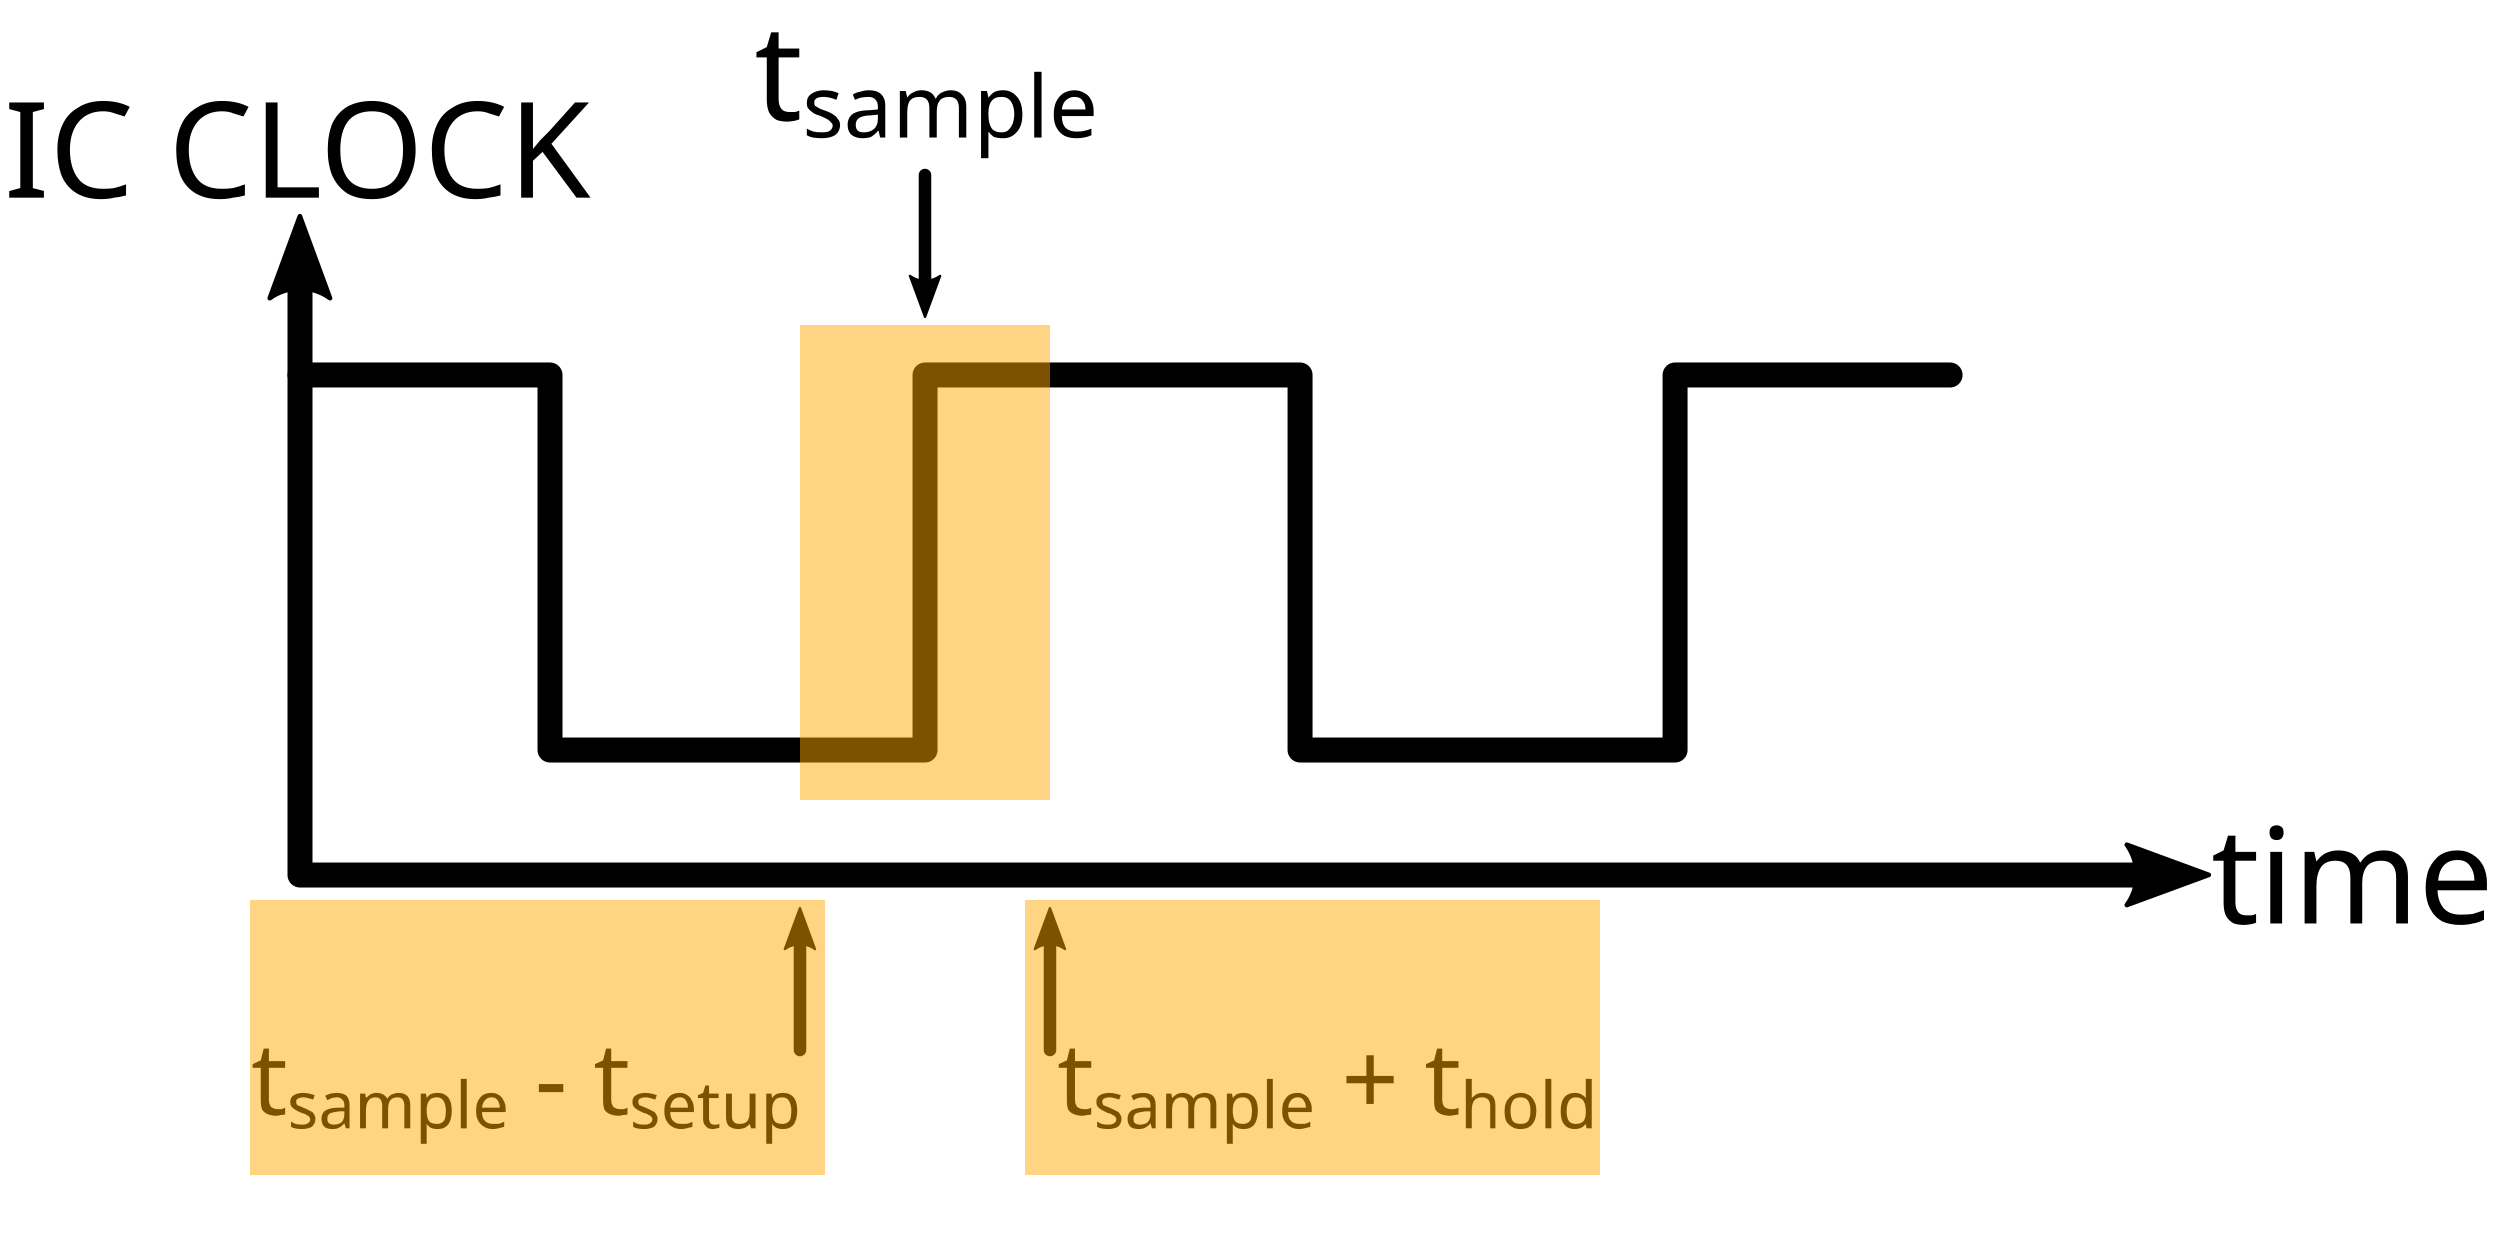
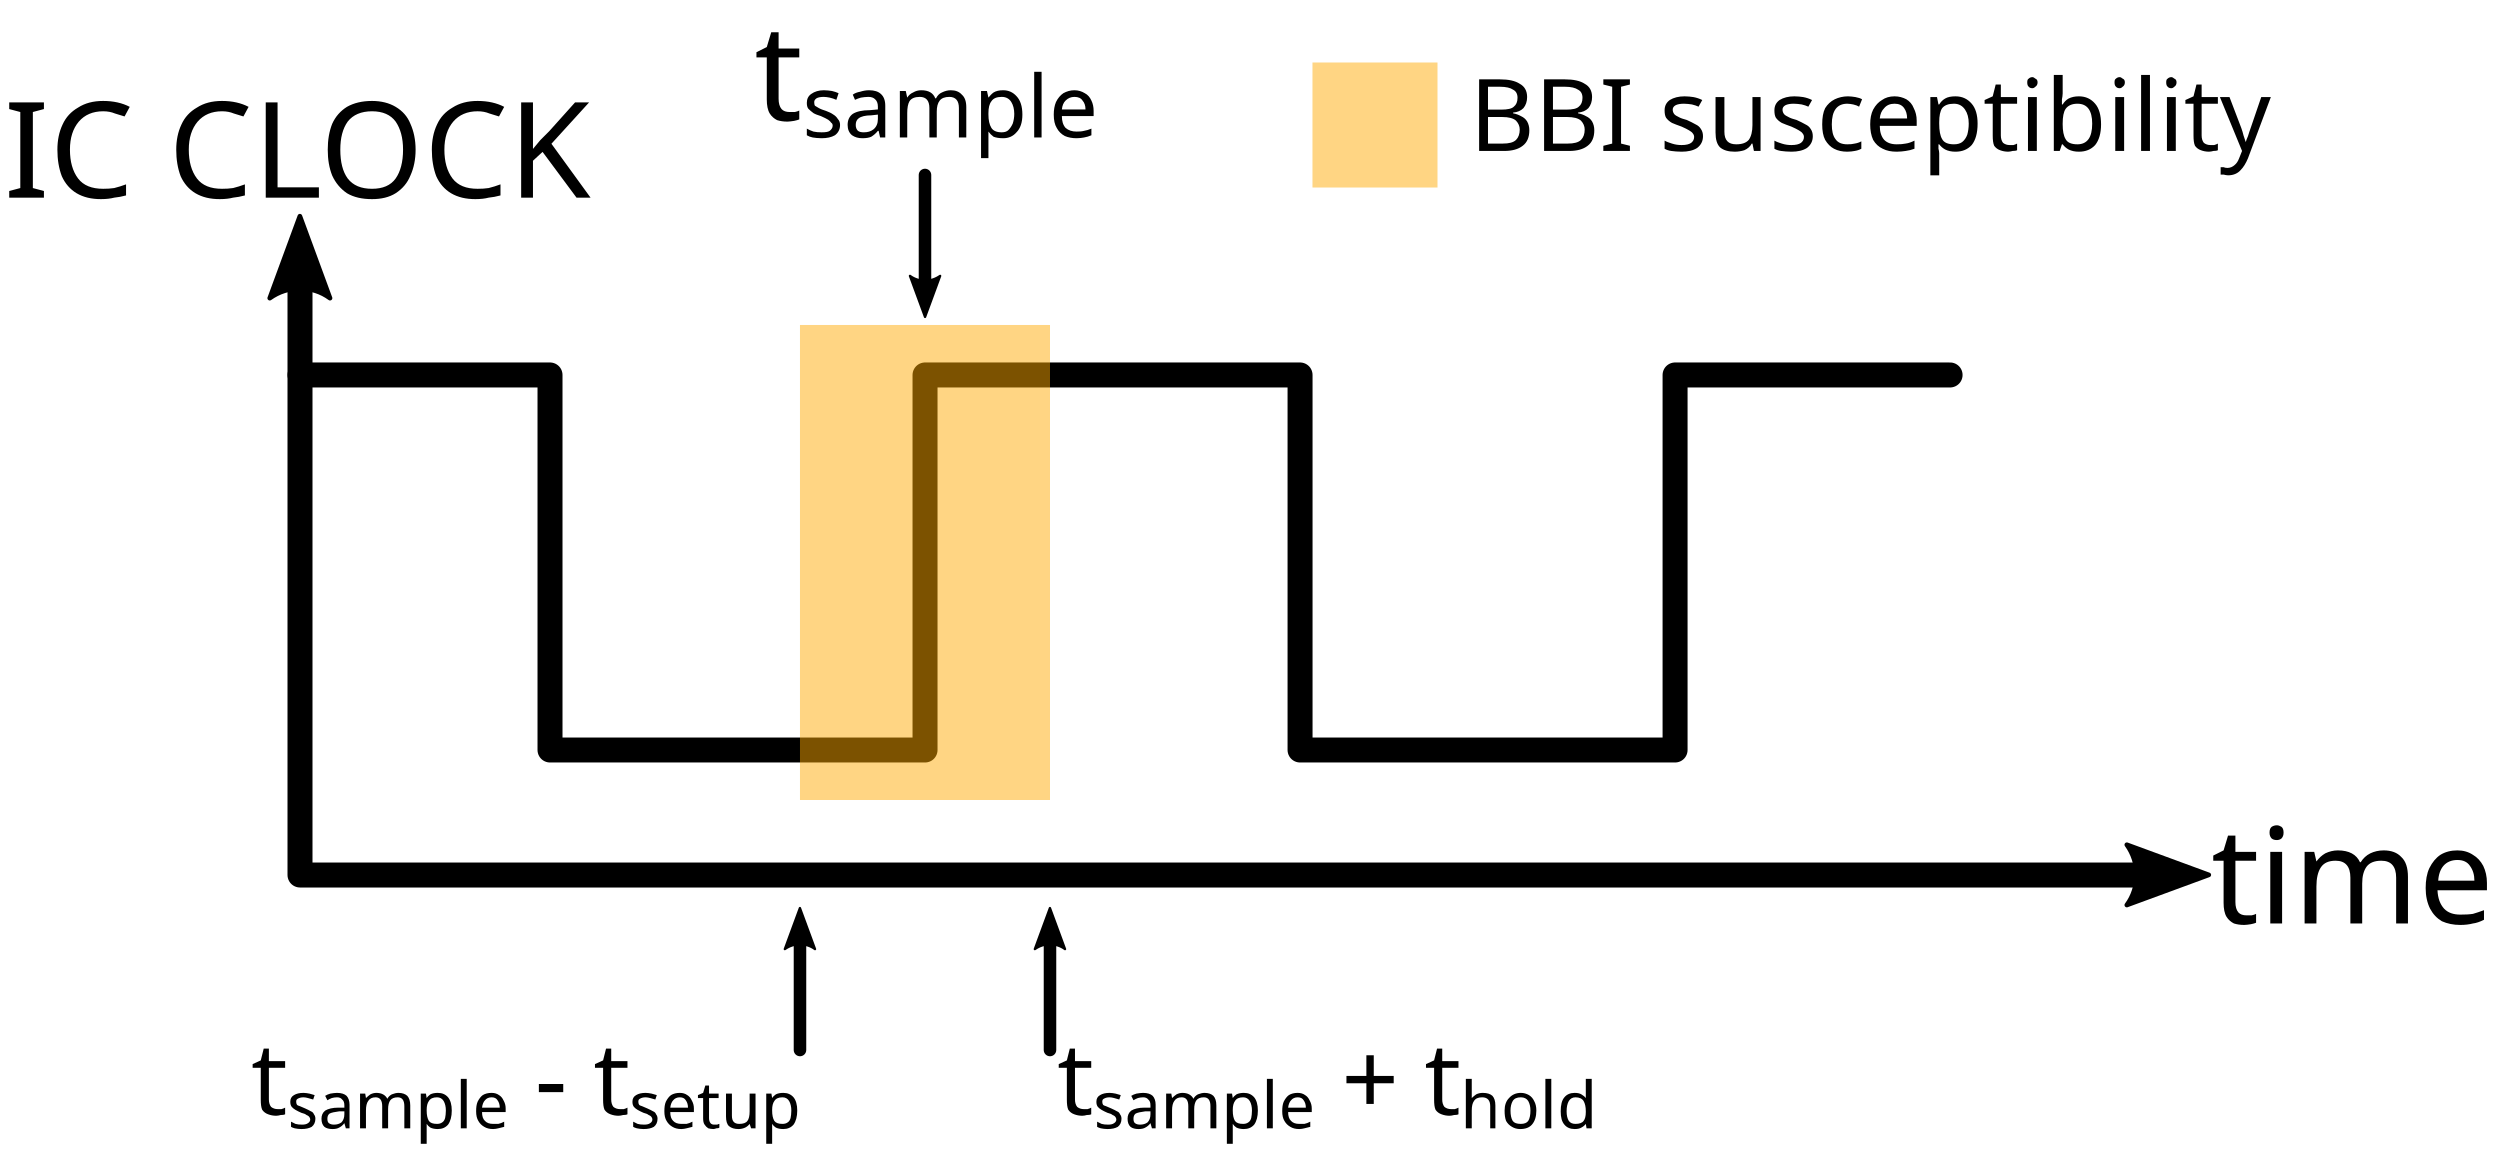
- <svg xmlns="http://www.w3.org/2000/svg" width="200" height="100" viewBox="0 0 52.917 26.458" version="1.1" id="svg5">
+ <svg xmlns="http://www.w3.org/2000/svg" width="200" height="94" viewBox="0 0 52.917 24.871" version="1.1" id="svg5">
  <defs id="defs2">
-     <marker style="overflow:visible" id="marker8278" refX="0.0" refY="0.0" orient="auto">
-       <path transform="scale(0.3) translate(-2.3,0)" d="M 8.719,4.034 L -2.207,0.016 L 8.719,-4.002 C 6.973,-1.63 6.983,1.616 8.719,4.034 z " style="stroke:context-stroke;fill-rule:evenodd;fill:context-stroke;stroke-width:0.625;stroke-linejoin:round" id="path8276" />
+     <marker style="overflow:visible" id="marker8278" refX="0" refY="0" orient="auto">
+       <path transform="matrix(0.3,0,0,0.3,-0.69,0)" d="M 8.719,4.034 -2.207,0.016 8.719,-4.002 c -1.745,2.372 -1.735,5.617 -6e-7,8.035 z" style="fill:context-stroke;fill-rule:evenodd;stroke:context-stroke;stroke-width:0.625;stroke-linejoin:round" id="path8276" />
    </marker>
-     <marker style="overflow:visible" id="marker8278_Fnone_S-000000" refX="0.0" refY="0.0" orient="auto">
-       <path transform="scale(0.3) translate(-2.3,0)" d="M 8.719,4.034 L -2.207,0.016 L 8.719,-4.002 C 6.973,-1.63 6.983,1.616 8.719,4.034 z " style="stroke:#000000;fill-rule:evenodd;fill:#000000;stroke-width:0.625;stroke-linejoin:round" id="path1504" />
+     <marker style="overflow:visible" id="marker8278_Fnone_S-000000" refX="0" refY="0" orient="auto">
+       <path transform="matrix(0.3,0,0,0.3,-0.69,0)" d="M 8.719,4.034 -2.207,0.016 8.719,-4.002 c -1.745,2.372 -1.735,5.617 -6e-7,8.035 z" style="fill:#000000;fill-rule:evenodd;stroke:#000000;stroke-width:0.625;stroke-linejoin:round" id="path1504" />
    </marker>
-     <marker style="overflow:visible;" id="Arrow2Send" refX="0.0" refY="0.0" orient="auto">
-       <path transform="scale(0.3) rotate(180) translate(-2.3,0)" d="M 8.719,4.034 L -2.207,0.016 L 8.719,-4.002 C 6.973,-1.63 6.983,1.616 8.719,4.034 z " style="stroke:context-stroke;fill-rule:evenodd;fill:context-stroke;stroke-width:0.625;stroke-linejoin:round;" id="path3211" />
+     <marker style="overflow:visible" id="Arrow2Send" refX="0" refY="0" orient="auto">
+       <path transform="matrix(-0.3,0,0,-0.3,0.69,0)" d="M 8.719,4.034 -2.207,0.016 8.719,-4.002 c -1.745,2.372 -1.735,5.617 -6e-7,8.035 z" style="fill:context-stroke;fill-rule:evenodd;stroke:context-stroke;stroke-width:0.625;stroke-linejoin:round" id="path3211" />
    </marker>
-     <marker style="overflow:visible;" id="Arrow2Send_Fnone_S-000000" refX="0.0" refY="0.0" orient="auto">
-       <path transform="scale(0.3) rotate(180) translate(-2.3,0)" d="M 8.719,4.034 L -2.207,0.016 L 8.719,-4.002 C 6.973,-1.63 6.983,1.616 8.719,4.034 z " style="stroke:#000000;fill-rule:evenodd;fill:#000000;stroke-width:0.625;stroke-linejoin:round" id="path1507" />
+     <marker style="overflow:visible" id="Arrow2Send_Fnone_S-000000" refX="0" refY="0" orient="auto">
+       <path transform="matrix(-0.3,0,0,-0.3,0.69,0)" d="M 8.719,4.034 -2.207,0.016 8.719,-4.002 c -1.745,2.372 -1.735,5.617 -6e-7,8.035 z" style="fill:#000000;fill-rule:evenodd;stroke:#000000;stroke-width:0.625;stroke-linejoin:round" id="path1507" />
    </marker>
-     <marker style="overflow:visible" id="Arrow2Sstart" refX="0.0" refY="0.0" orient="auto">
-       <path transform="scale(0.3) translate(-2.3,0)" d="M 8.719,4.034 L -2.207,0.016 L 8.719,-4.002 C 6.973,-1.63 6.983,1.616 8.719,4.034 z " style="stroke:context-stroke;fill-rule:evenodd;fill:context-stroke;stroke-width:0.625;stroke-linejoin:round" id="path3208" />
+     <marker style="overflow:visible" id="Arrow2Sstart" refX="0" refY="0" orient="auto">
+       <path transform="matrix(0.3,0,0,0.3,-0.69,0)" d="M 8.719,4.034 -2.207,0.016 8.719,-4.002 c -1.745,2.372 -1.735,5.617 -6e-7,8.035 z" style="fill:context-stroke;fill-rule:evenodd;stroke:context-stroke;stroke-width:0.625;stroke-linejoin:round" id="path3208" />
    </marker>
-     <marker style="overflow:visible" id="Arrow2Sstart_Fnone_S-000000" refX="0.0" refY="0.0" orient="auto">
-       <path transform="scale(0.3) translate(-2.3,0)" d="M 8.719,4.034 L -2.207,0.016 L 8.719,-4.002 C 6.973,-1.63 6.983,1.616 8.719,4.034 z " style="stroke:#000000;fill-rule:evenodd;fill:#000000;stroke-width:0.625;stroke-linejoin:round" id="path1510" />
+     <marker style="overflow:visible" id="Arrow2Sstart_Fnone_S-000000" refX="0" refY="0" orient="auto">
+       <path transform="matrix(0.3,0,0,0.3,-0.69,0)" d="M 8.719,4.034 -2.207,0.016 8.719,-4.002 c -1.745,2.372 -1.735,5.617 -6e-7,8.035 z" style="fill:#000000;fill-rule:evenodd;stroke:#000000;stroke-width:0.625;stroke-linejoin:round" id="path1510" />
    </marker>
-     <marker style="overflow:visible" id="Arrow1Sstart" refX="0.0" refY="0.0" orient="auto">
-       <path transform="scale(0.2) translate(6,0)" style="fill-rule:evenodd;fill:context-stroke;stroke:context-stroke;stroke-width:1.0pt" d="M 0.0,0.0 L 5.0,-5.0 L -12.5,0.0 L 5.0,5.0 L 0.0,0.0 z " id="path3190" />
+     <marker style="overflow:visible" id="Arrow1Sstart" refX="0" refY="0" orient="auto">
+       <path transform="matrix(0.2,0,0,0.2,1.2,0)" style="fill:context-stroke;fill-rule:evenodd;stroke:context-stroke;stroke-width:1pt" d="M 0,0 5,-5 -12.5,0 5,5 Z" id="path3190" />
    </marker>
  </defs>
  <g id="layer1">
    <text xml:space="preserve" style="font-style:normal;font-variant:normal;font-weight:normal;font-stretch:normal;font-size:2.822px;line-height:1.25;font-family:sans-serif;-inkscape-font-specification:'sans-serif, Normal';font-variant-ligatures:normal;font-variant-caps:normal;font-variant-numeric:normal;font-variant-east-asian:normal;fill:#000000;fill-opacity:1;stroke:none;stroke-width:0.265" x="0.086" y="4.184" id="text2354">
      <tspan id="tspan2352" style="font-style:normal;font-variant:normal;font-weight:normal;font-stretch:normal;font-size:2.822px;font-family:sans-serif;-inkscape-font-specification:'sans-serif, Normal';font-variant-ligatures:normal;font-variant-caps:normal;font-variant-numeric:normal;font-variant-east-asian:normal;stroke-width:0.265" x="0.086" y="4.184">IC CLOCK</tspan>
    </text>
    <text xml:space="preserve" style="font-style:normal;font-variant:normal;font-weight:normal;font-stretch:normal;font-size:2.822px;line-height:1.25;font-family:sans-serif;-inkscape-font-specification:'sans-serif, Normal';font-variant-ligatures:normal;font-variant-caps:normal;font-variant-numeric:normal;font-variant-east-asian:normal;fill:#000000;fill-opacity:1;stroke:none;stroke-width:0.265" x="15.964" y="2.544" id="text2354-8">
      <tspan id="tspan2352-8" style="font-style:normal;font-variant:normal;font-weight:normal;font-stretch:normal;font-size:2.822px;font-family:sans-serif;-inkscape-font-specification:'sans-serif, Normal';font-variant-ligatures:normal;font-variant-caps:normal;font-variant-numeric:normal;font-variant-east-asian:normal;stroke-width:0.265" x="15.964" y="2.544">t<tspan style="font-size:65%;baseline-shift:sub" id="tspan9249">sample</tspan>
      </tspan>
    </text>
    <text xml:space="preserve" style="font-style:normal;font-variant:normal;font-weight:normal;font-stretch:normal;font-size:2.117px;line-height:1.25;font-family:sans-serif;-inkscape-font-specification:'sans-serif, Normal';font-variant-ligatures:normal;font-variant-caps:normal;font-variant-numeric:normal;font-variant-east-asian:normal;fill:#000000;fill-opacity:1;stroke:none;stroke-width:0.265" x="5.317" y="23.604" id="text2354-8-4">
      <tspan style="font-style:normal;font-variant:normal;font-weight:normal;font-stretch:normal;font-size:2.117px;font-family:sans-serif;-inkscape-font-specification:'sans-serif, Normal';font-variant-ligatures:normal;font-variant-caps:normal;font-variant-numeric:normal;font-variant-east-asian:normal;stroke-width:0.265" x="5.317" y="23.604" id="tspan10239">t<tspan style="font-size:65%;baseline-shift:sub" id="tspan18328">sample</tspan> - t<tspan style="font-size:65%;baseline-shift:sub" id="tspan20688">setup</tspan>
      </tspan>
    </text>
    <text xml:space="preserve" style="font-style:normal;font-variant:normal;font-weight:normal;font-stretch:normal;font-size:2.117px;line-height:1.25;font-family:sans-serif;-inkscape-font-specification:'sans-serif, Normal';font-variant-ligatures:normal;font-variant-caps:normal;font-variant-numeric:normal;font-variant-east-asian:normal;fill:#000000;fill-opacity:1;stroke:none;stroke-width:0.265" x="22.379" y="23.604" id="text2354-8-4-8">
      <tspan style="font-style:normal;font-variant:normal;font-weight:normal;font-stretch:normal;font-size:2.117px;font-family:sans-serif;-inkscape-font-specification:'sans-serif, Normal';font-variant-ligatures:normal;font-variant-caps:normal;font-variant-numeric:normal;font-variant-east-asian:normal;stroke-width:0.265" x="22.379" y="23.604" id="tspan10239-2">t<tspan style="font-size:65%;baseline-shift:sub" id="tspan18328-8">sample</tspan> + t<tspan style="font-size:65%;baseline-shift:sub" id="tspan23649">hold</tspan>
      </tspan>
    </text>
    <text xml:space="preserve" style="font-style:normal;font-variant:normal;font-weight:normal;font-stretch:normal;font-size:2.822px;line-height:1.25;font-family:sans-serif;-inkscape-font-specification:'sans-serif, Normal';font-variant-ligatures:normal;font-variant-caps:normal;font-variant-numeric:normal;font-variant-east-asian:normal;fill:#000000;fill-opacity:1;stroke:none;stroke-width:0.265" x="46.802" y="19.547" id="text2354-4">
      <tspan id="tspan2352-9" style="font-style:normal;font-variant:normal;font-weight:normal;font-stretch:normal;font-size:2.822px;font-family:sans-serif;-inkscape-font-specification:'sans-serif, Normal';font-variant-ligatures:normal;font-variant-caps:normal;font-variant-numeric:normal;font-variant-east-asian:normal;stroke-width:0.265" x="46.802" y="19.547">time</tspan>
    </text>
+     <text xml:space="preserve" style="font-style:normal;font-variant:normal;font-weight:normal;font-stretch:normal;font-size:2.117px;line-height:1.25;font-family:sans-serif;-inkscape-font-specification:'sans-serif, Normal';font-variant-ligatures:normal;font-variant-caps:normal;font-variant-numeric:normal;font-variant-east-asian:normal;fill:#000000;fill-opacity:1;stroke:none;stroke-width:0.265" x="31.104" y="3.196" id="text2354-4-9">
+       <tspan id="tspan2352-9-8" style="font-style:normal;font-variant:normal;font-weight:normal;font-stretch:normal;font-size:2.117px;font-family:sans-serif;-inkscape-font-specification:'sans-serif, Normal';font-variant-ligatures:normal;font-variant-caps:normal;font-variant-numeric:normal;font-variant-east-asian:normal;stroke-width:0.265" x="31.104" y="3.196">BBI susceptibility</tspan>
+     </text>
    <path style="fill:none;stroke:#000000;stroke-width:0.529;stroke-linecap:round;stroke-linejoin:round;stroke-miterlimit:4;stroke-dasharray:none;stroke-opacity:1;marker-start:url(#Arrow2Sstart_Fnone_S-000000);marker-end:url(#Arrow2Send_Fnone_S-000000)" d="M 6.35,5.292 V 18.521 H 46.037" id="path3060" />
    <path style="fill:none;stroke:#000000;stroke-width:0.529;stroke-linecap:round;stroke-linejoin:round;stroke-miterlimit:4;stroke-dasharray:none;stroke-opacity:1" d="M 6.35,7.937 H 11.642 V 15.875 h 7.938 V 7.937 h 7.938 V 15.875 h 7.938 V 7.937 h 5.821" id="path6588" />
    <rect style="opacity:0.97;fill:#fea900;fill-opacity:0.5;stroke:none;stroke-width:0.529;stroke-linecap:butt;stroke-linejoin:bevel;stroke-miterlimit:4;stroke-dasharray:none" id="rect7443" width="5.292" height="10.054" x="16.933" y="6.879" />
-     <path style="fill:none;stroke:#000000;stroke-width:0.265;stroke-linecap:round;stroke-linejoin:round;stroke-miterlimit:4;stroke-dasharray:none;stroke-opacity:1;marker-start:url(#marker8278_Fnone_S-000000)" d="m 16.933,19.579 0,2.646" id="path8158" />
-     <rect style="opacity:0.97;fill:#fea900;fill-opacity:0.5;stroke:none;stroke-width:0.529;stroke-linecap:butt;stroke-linejoin:bevel;stroke-miterlimit:4;stroke-dasharray:none" id="rect7443-9" width="12.171" height="5.821" x="5.292" y="19.05" />
-     <path style="fill:none;stroke:#000000;stroke-width:0.265;stroke-linecap:round;stroke-linejoin:round;stroke-miterlimit:4;stroke-dasharray:none;stroke-opacity:1;marker-start:url(#marker8278_Fnone_S-000000)" d="m 22.225,19.579 0,2.646" id="path8286" />
-     <rect style="opacity:0.97;fill:#fea900;fill-opacity:0.5;stroke:none;stroke-width:0.529;stroke-linecap:butt;stroke-linejoin:bevel;stroke-miterlimit:4;stroke-dasharray:none" id="rect7443-9-1" width="12.171" height="5.821" x="21.696" y="19.05" />
+     <rect style="opacity:0.97;fill:#fea900;fill-opacity:0.5;stroke:none;stroke-width:0.529;stroke-linecap:butt;stroke-linejoin:bevel;stroke-miterlimit:4;stroke-dasharray:none" id="rect7443-0" width="2.646" height="2.646" x="27.781" y="1.323" />
+     <path style="fill:none;stroke:#000000;stroke-width:0.265;stroke-linecap:round;stroke-linejoin:round;stroke-miterlimit:4;stroke-dasharray:none;stroke-opacity:1;marker-start:url(#marker8278_Fnone_S-000000)" d="m 16.933,19.579 v 2.646" id="path8158" />
+     <path style="fill:none;stroke:#000000;stroke-width:0.265;stroke-linecap:round;stroke-linejoin:round;stroke-miterlimit:4;stroke-dasharray:none;stroke-opacity:1;marker-start:url(#marker8278_Fnone_S-000000)" d="m 22.225,19.579 v 2.646" id="path8286" />
    <path style="fill:none;stroke:#000000;stroke-width:0.265;stroke-linecap:round;stroke-linejoin:round;stroke-miterlimit:4;stroke-dasharray:none;stroke-opacity:1;marker-start:url(#marker8278_Fnone_S-000000)" d="M 19.579,6.35 V 3.704" id="path8418" />
  </g>
</svg>
